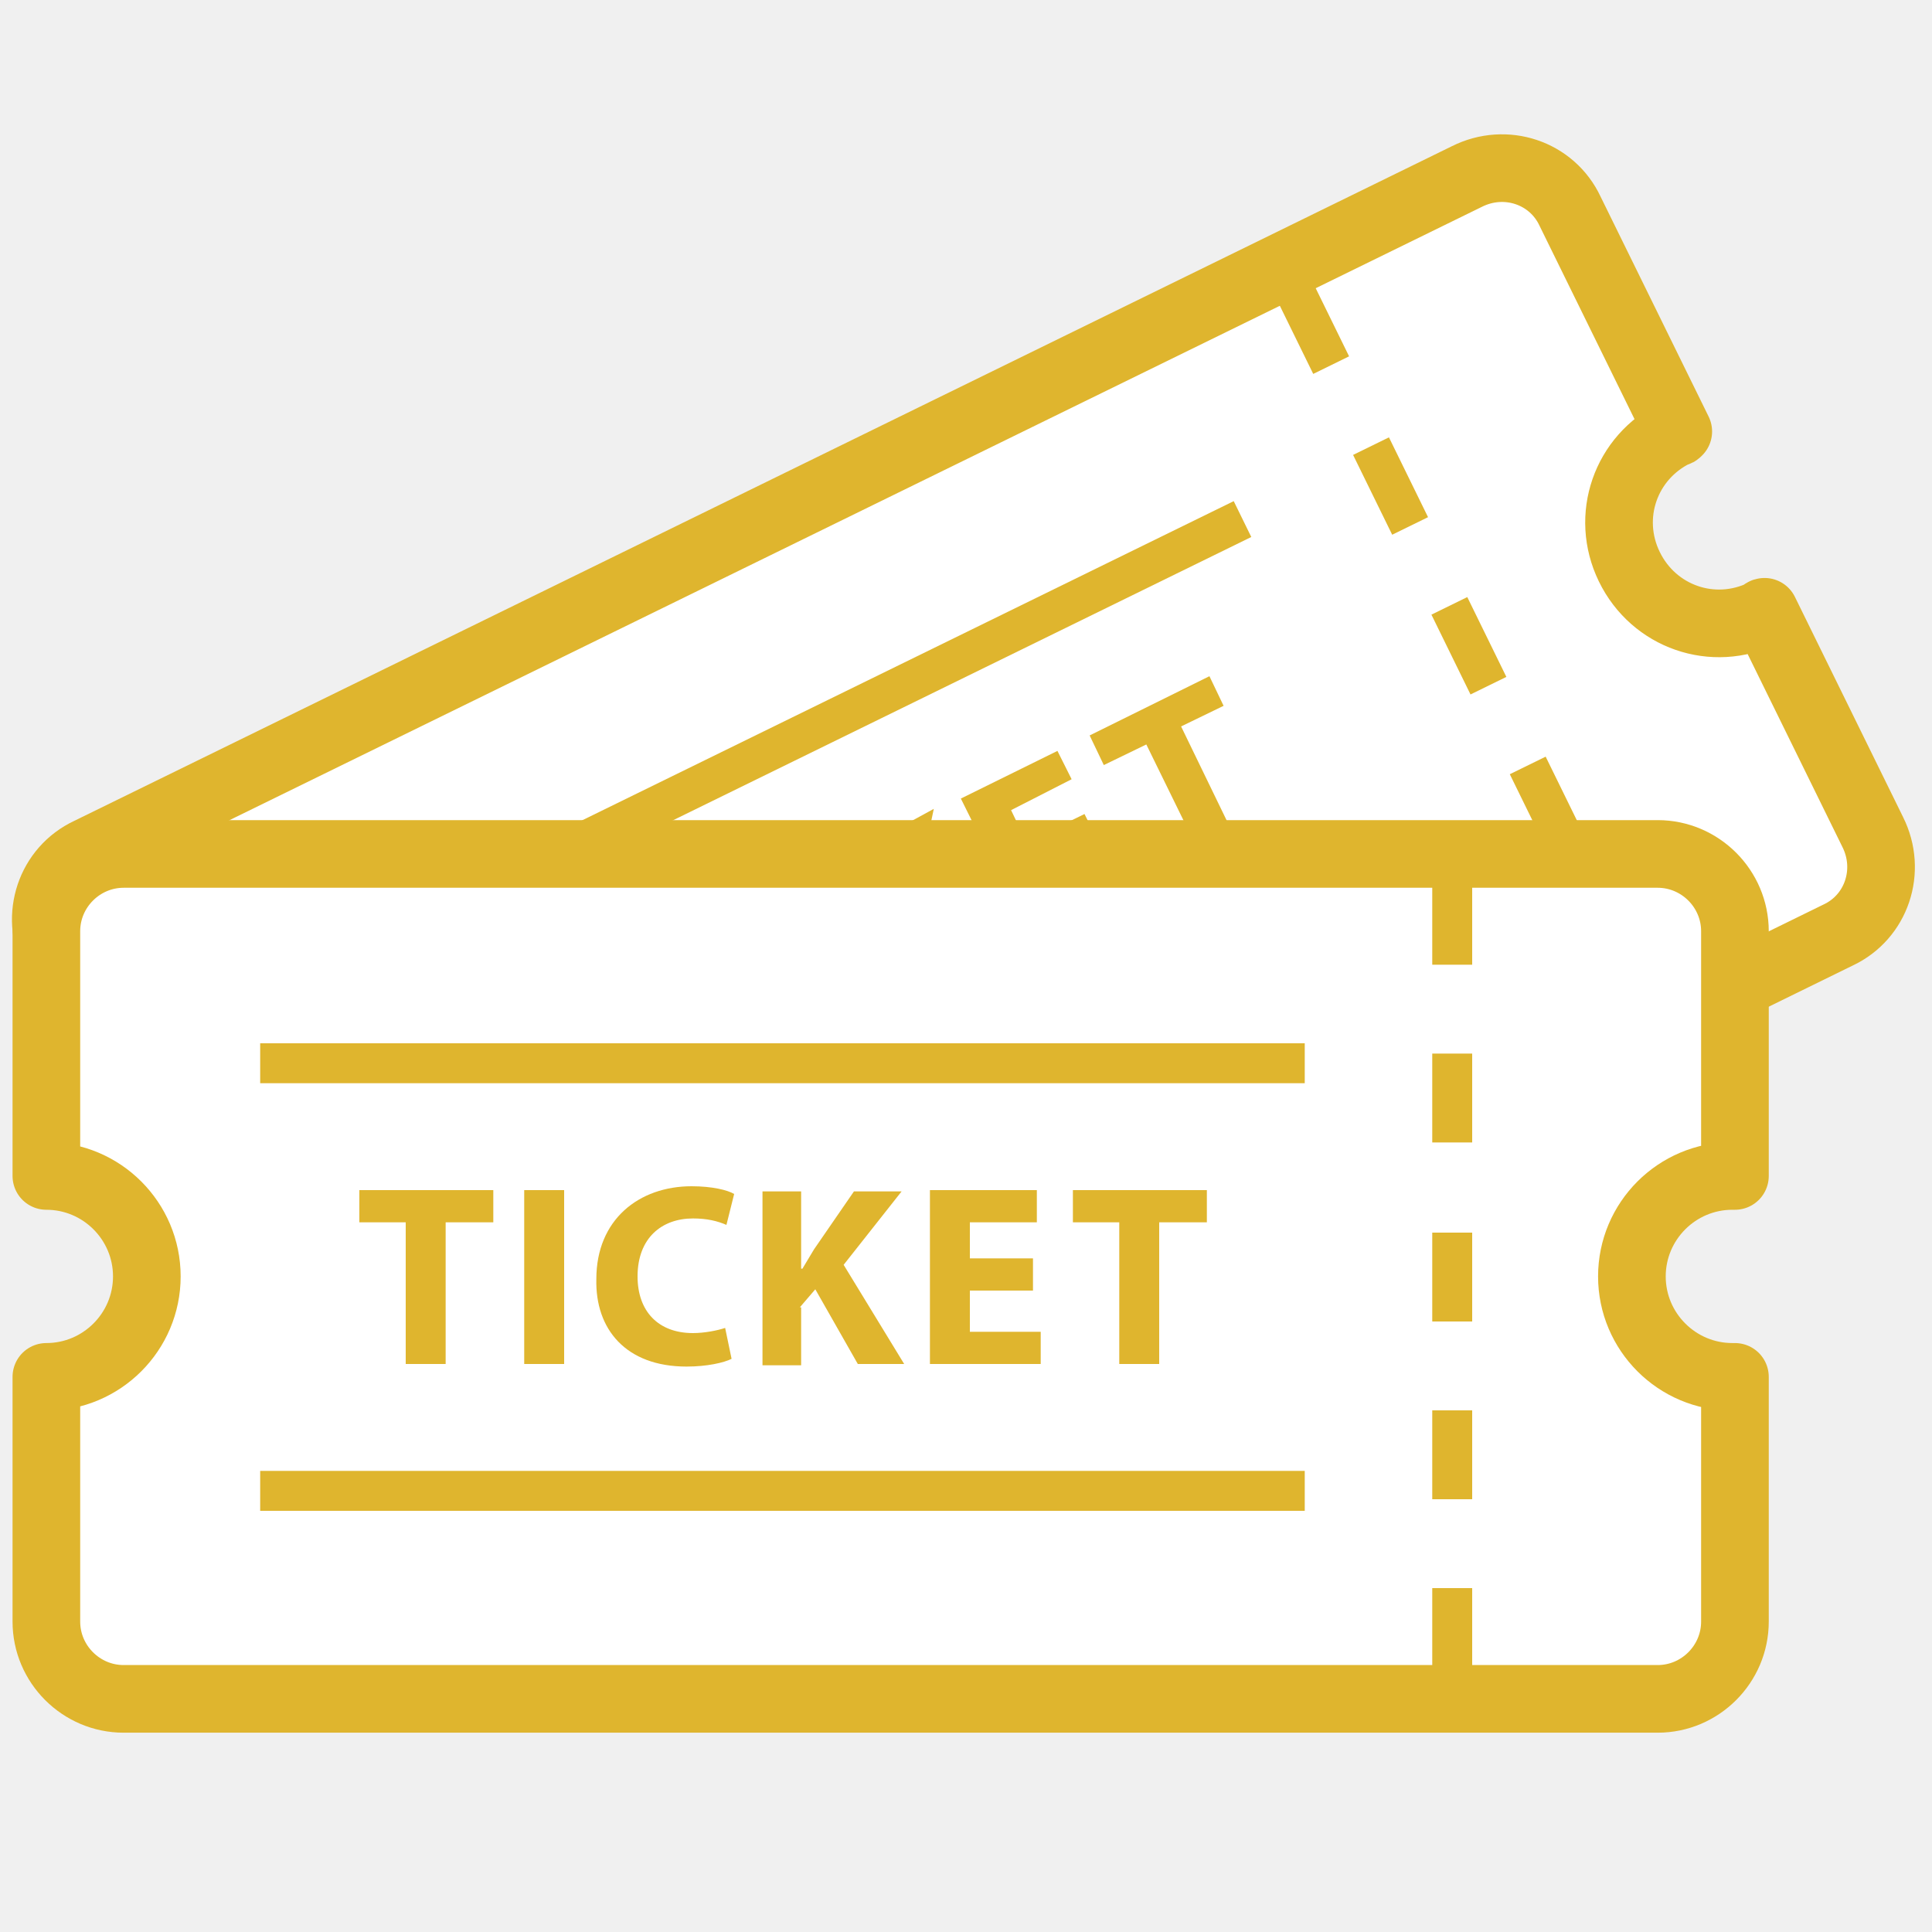
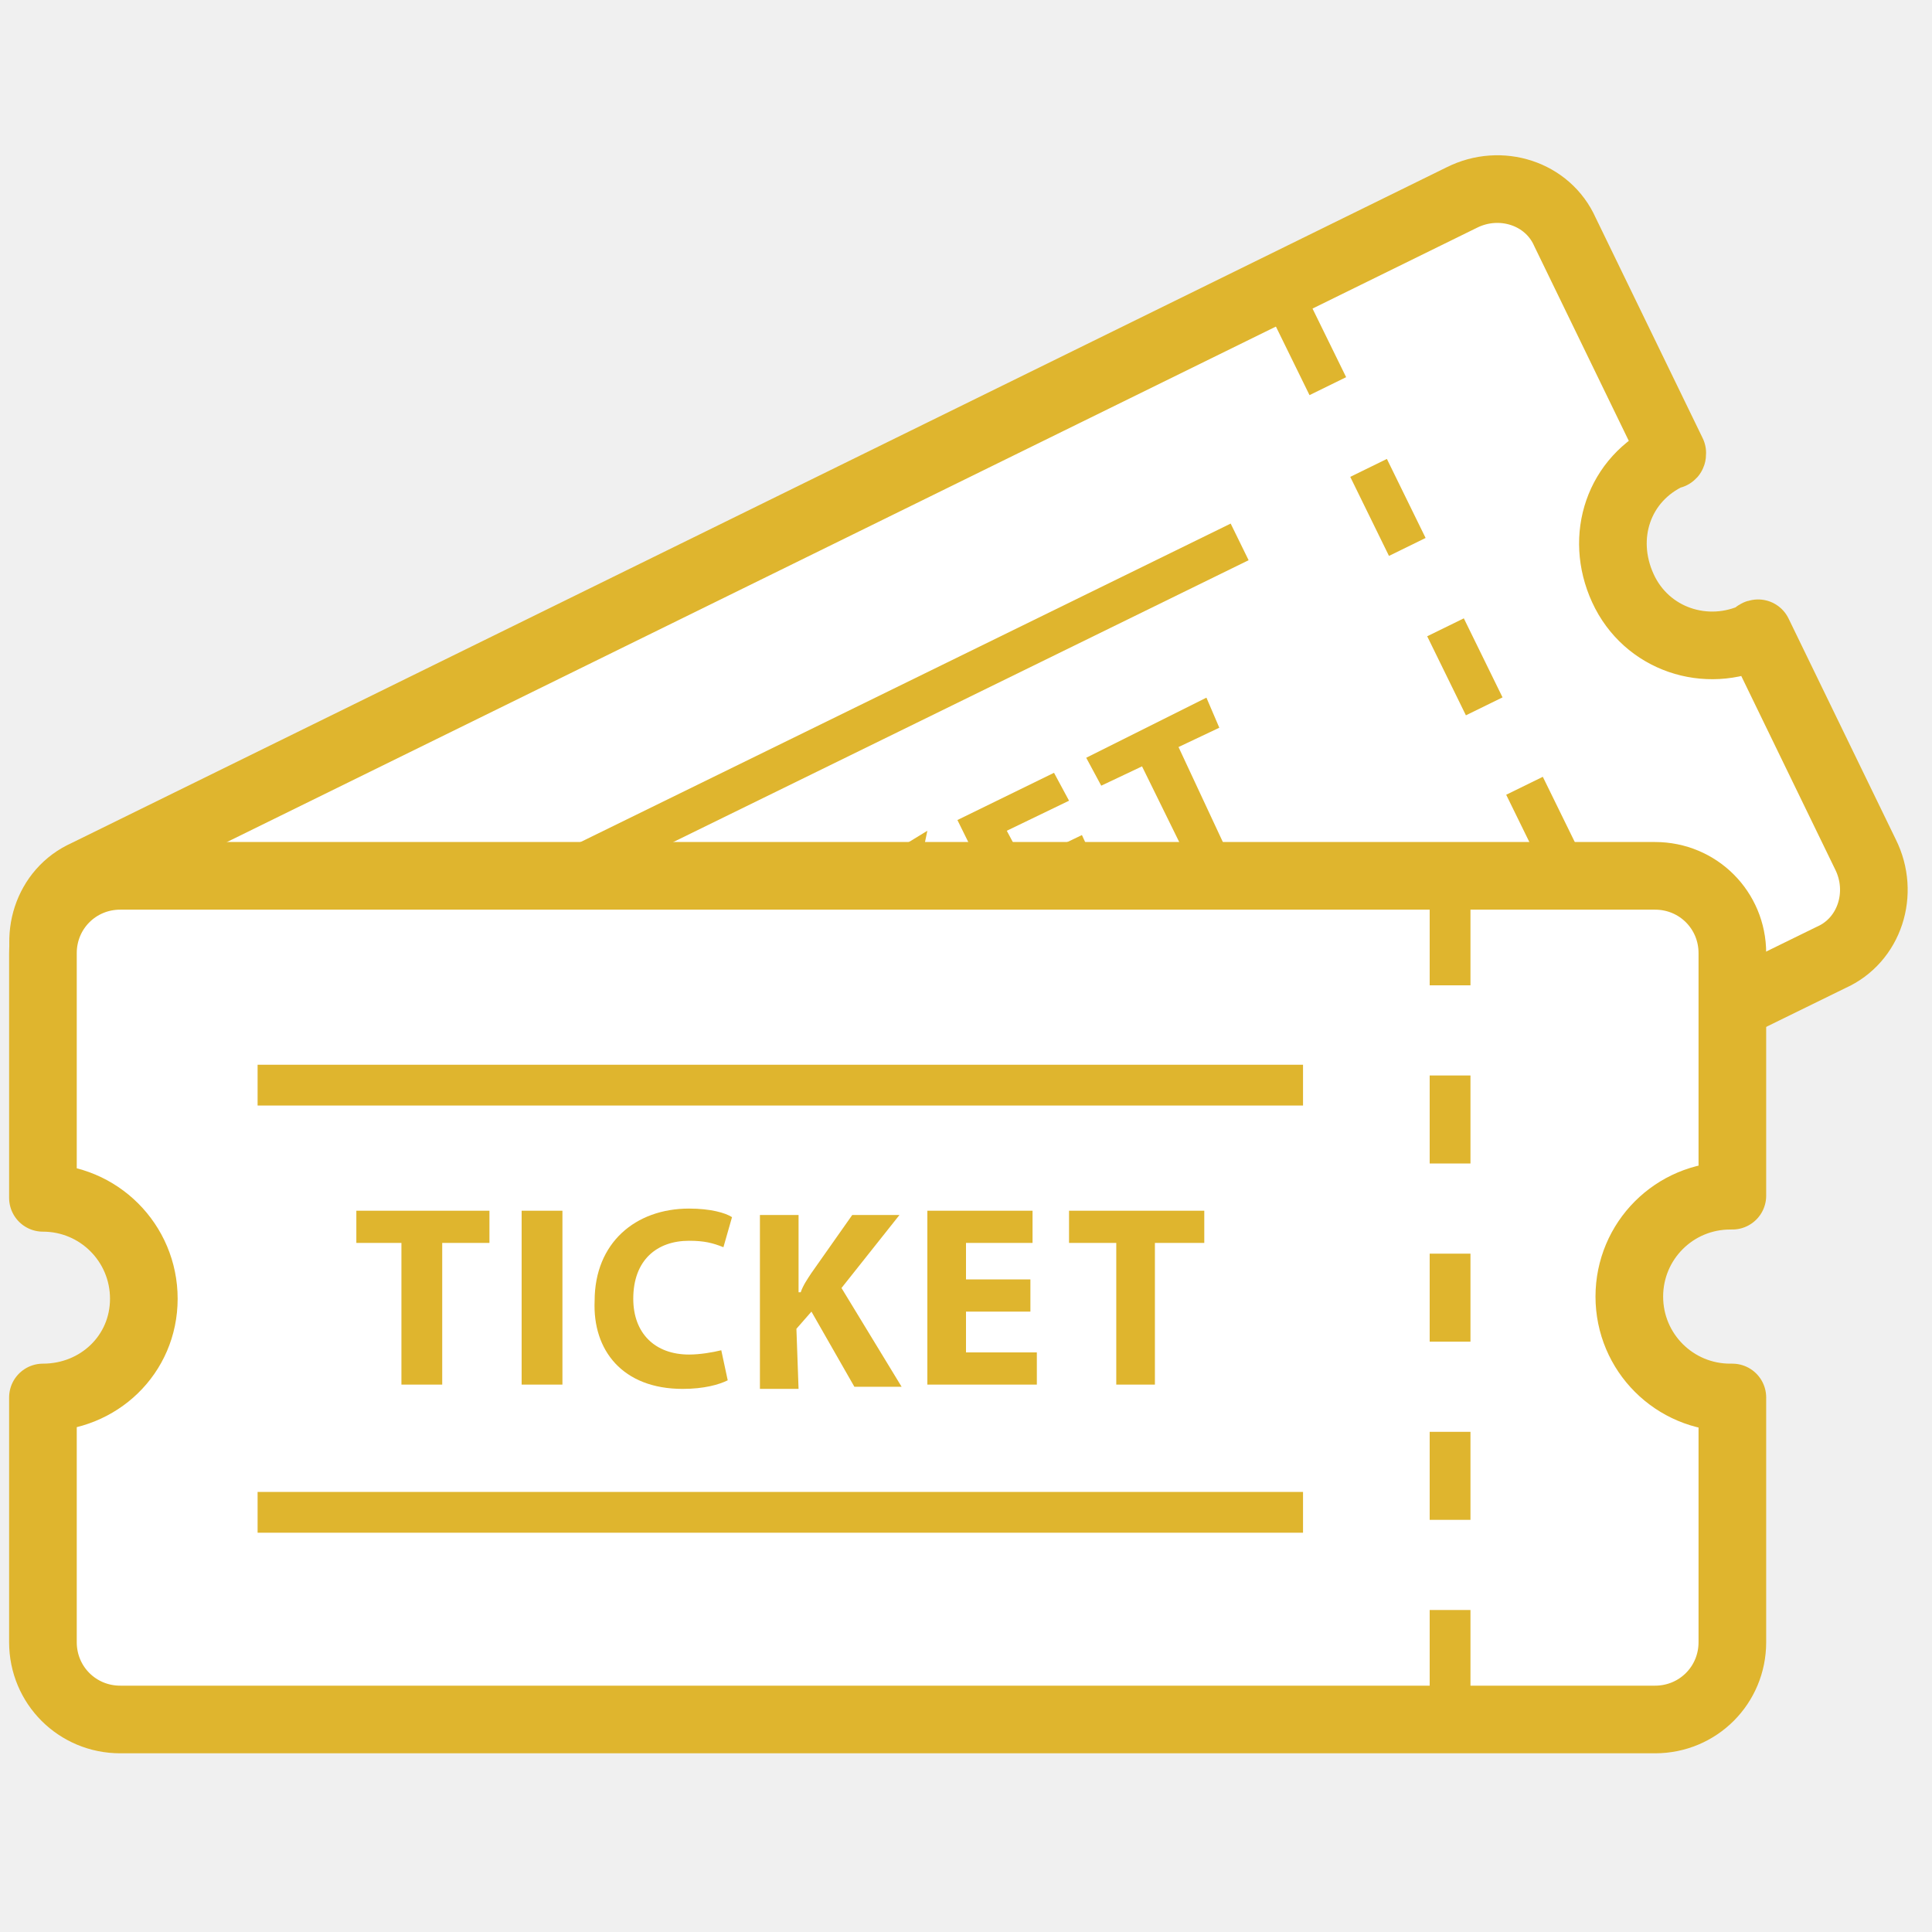
- <svg xmlns="http://www.w3.org/2000/svg" version="1.1" id="Calque_1" x="0px" y="0px" viewBox="0 0 150 150" style="enable-background:new 0 0 150 150;" xml:space="preserve">
+ <svg xmlns="http://www.w3.org/2000/svg" version="1.1" id="Calque_1" x="0px" y="0px" viewBox="0 0 90 90" style="enable-background:new 0 0 90 90;" xml:space="preserve">
  <style type="text/css">
- 	.st0{fill:#FFFFFF;stroke:#DFB52E;stroke-width:5.252;stroke-linecap:round;stroke-linejoin:round;stroke-miterlimit:10;}
+ 	.st0{fill:#FFFFFF;stroke:#DFB52E;stroke-width:3.151;stroke-linecap:round;stroke-linejoin:round;stroke-miterlimit:10;}
	.st1{fill:#DFB52E;}
	.st2{fill:#575756;}
- 	.st3{fill:none;stroke:#DFB52E;stroke-width:5;stroke-linecap:round;stroke-linejoin:round;stroke-miterlimit:10;}
- 	.st4{fill:none;stroke:#DFB52E;stroke-width:5;stroke-linejoin:round;stroke-miterlimit:10;}
- 	.st5{fill:none;stroke:#DFB52E;stroke-width:5;stroke-miterlimit:10;}
</style>
  <g>
    <g>
      <g>
-         <path class="st0" d="M12.6,91.2c3.9-1.9,8.5-0.3,10.4,3.6c1.9,3.9,0.3,8.5-3.6,10.4l8.4,17.1c1.4,3,5,4.2,8,2.7l106.9-52.4     c3-1.4,4.2-5,2.7-8l-8.4-17.1c-0.1,0-0.1,0.1-0.1,0.1c-3.9,1.9-8.5,0.3-10.4-3.6c-1.9-3.9-0.3-8.5,3.6-10.4c0.1,0,0.1,0,0.2-0.1     l-8.4-17.1c-1.4-3-5-4.2-8-2.7L6.9,66.1c-3,1.4-4.2,5-2.7,8L12.6,91.2z" />
+         <path class="st0" d="M7.4,55.7c2.3-1.1,5.1-0.2,6.2,2.2s0.2,5.1-2.2,6.2l5,10.3c0.8,1.8,3,2.5,4.8,1.6l64.1-31.4     c1.8-0.8,2.5-3,1.6-4.8l-5-10.3c-0.1,0-0.1,0.1-0.1,0.1c-2.3,1.1-5.1,0.2-6.2-2.2s-0.2-5.1,2.2-6.2c0.1,0,0.1,0,0.1-0.1l-5-10.3     c-0.8-1.8-3-2.5-4.8-1.6L4,40.7c-1.8,0.8-2.5,3-1.6,4.8L7.4,55.7z" />
      </g>
      <g>
-         <rect x="100.3" y="21.8" transform="matrix(0.898 -0.4401 0.4401 0.898 -0.7412 47.3998)" class="st1" width="3.1" height="6.9" />
+         <rect x="60" y="14.1" transform="matrix(0.898 -0.4401 0.4401 0.898 -0.8877 28.4689)" class="st1" width="1.9" height="4.1" />
      </g>
      <g>
-         <rect x="112.5" y="46.7" transform="matrix(0.8981 -0.4398 0.4398 0.8981 -10.4397 55.2571)" class="st1" width="3.1" height="6.9" />
+         <rect x="67.3" y="29" transform="matrix(0.8981 -0.4398 0.4398 0.8981 -6.7121 33.1937)" class="st1" width="1.9" height="4.1" />
      </g>
      <g>
-         <rect x="118.6" y="59.1" transform="matrix(0.898 -0.44 0.44 0.898 -15.2862 59.2227)" class="st1" width="3.1" height="6.9" />
+         <rect x="71" y="36.4" transform="matrix(0.898 -0.44 0.44 0.898 -9.6099 35.5754)" class="st1" width="1.9" height="4.1" />
      </g>
      <g>
-         <rect x="124.7" y="71.6" transform="matrix(0.8981 -0.4399 0.4399 0.8981 -20.1322 63.1523)" class="st2" width="3.1" height="6.9" />
+         <rect x="74.7" y="43.9" transform="matrix(0.8981 -0.4399 0.4399 0.8981 -12.5308 37.9482)" class="st2" width="1.9" height="4.1" />
      </g>
      <g>
-         <rect x="106.4" y="34.3" transform="matrix(0.8981 -0.4399 0.4399 0.8981 -5.5932 51.32)" class="st1" width="3.1" height="6.9" />
+         <rect x="63.7" y="21.6" transform="matrix(0.8981 -0.4399 0.4399 0.8981 -3.8108 30.8368)" class="st1" width="1.9" height="4.1" />
      </g>
      <g>
        <g>
-           <polygon class="st2" points="39.2,82.1 44,92 46.8,90.6 42,80.8 45.3,79.2 44.2,76.9 34.9,81.4 36,83.7     " />
-           <rect x="49.1" y="74.5" transform="matrix(0.8981 -0.4399 0.4399 0.8981 -30.5494 30.5681)" class="st2" width="3.1" height="13.5" />
-           <path class="st2" d="M63.6,82.6c1.5-0.7,2.5-1.5,2.9-2L65,78.6c-0.4,0.5-1.3,1.1-2.1,1.5c-2.4,1.2-4.6,0.4-5.8-2.1      c-1.3-2.7-0.3-4.8,1.9-5.9c1-0.5,1.8-0.6,2.5-0.7L61,69c-0.6,0-1.8,0.2-3.2,0.9c-3.7,1.8-5.5,5.5-3.5,9.7      C56,83.1,59.4,84.6,63.6,82.6z" />
-           <path class="st1" d="M69.2,64.6L68.4,70c-0.1,0.6-0.1,1.1-0.2,1.7l-0.1,0l-2.6-5.4l-2.7,1.3l5.9,12.1l2.7-1.3l-1.9-4l0.4-1.8      l5.5,3.8l3.2-1.6l-7.6-4.9l1.5-7.1L69.2,64.6z" />
-           <polygon class="st1" points="82.1,58.3 74.6,62 80.6,74.1 88.3,70.3 87.2,68 82.2,70.5 80.8,67.6 85.3,65.4 84.2,63.2       79.7,65.4 78.5,62.9 83.2,60.5     " />
-           <polygon class="st1" points="93.9,52.5 84.6,57.1 85.7,59.4 89,57.8 93.8,67.6 96.5,66.3 91.7,56.4 95,54.8     " />
+           <polygon class="st2" points="23.4,50.3 26.2,56.2 27.9,55.4 25,49.5 27,48.5 26.4,47.1 20.8,49.8 21.4,51.2     " />
+           <rect x="29.3" y="45.7" transform="matrix(0.8981 -0.4399 0.4399 0.8981 -18.8011 18.3806)" class="st2" width="1.9" height="8.1" />
+           <path class="st2" d="M38,50.6c0.9-0.4,1.5-0.9,1.7-1.2l-0.9-1.2c-0.2,0.3-0.8,0.7-1.3,0.9c-1.4,0.7-2.8,0.2-3.5-1.3      c-0.8-1.6-0.2-2.9,1.1-3.5c0.6-0.3,1.1-0.4,1.5-0.4l-0.3-1.4c-0.4,0-1.1,0.1-1.9,0.5c-2.2,1.1-3.3,3.3-2.1,5.8      C33.4,50.9,35.5,51.8,38,50.6z" />
+           <path class="st1" d="M41.4,39.8L40.9,43c-0.1,0.4-0.1,0.7-0.1,1h-0.1l-1.6-3.2l-1.6,0.8l3.5,7.3l1.6-0.8l-1.1-2.4l0.2-1.1      l3.3,2.3l1.9-1l-4.6-2.9l0.9-4.3L41.4,39.8z" />
+           <polygon class="st1" points="49.1,36 44.6,38.2 48.2,45.5 52.8,43.2 52.2,41.8 49.2,43.3 48.3,41.6 51,40.2 50.4,38.9       47.7,40.2 46.9,38.7 49.8,37.3     " />
+           <polygon class="st1" points="56.2,32.5 50.6,35.3 51.3,36.6 53.2,35.7 56.1,41.6 57.7,40.8 54.9,34.8 56.8,33.9     " />
        </g>
        <g>
-           <rect x="34.1" y="86.4" transform="matrix(0.898 -0.4399 0.4399 0.898 -31.0699 41.7939)" class="st2" width="81.1" height="3.1" />
+           <rect x="20.3" y="52.8" transform="matrix(0.898 -0.4399 0.4399 0.898 -19.0981 25.1191)" class="st2" width="48.7" height="1.9" />
        </g>
        <g>
-           <rect x="19.5" y="56.6" transform="matrix(0.898 -0.4399 0.4399 0.898 -19.4513 32.3356)" class="st1" width="81.1" height="3.1" />
+           <rect x="11.5" y="35" transform="matrix(0.898 -0.4399 0.4399 0.898 -12.1267 19.4423)" class="st1" width="48.7" height="1.9" />
        </g>
      </g>
    </g>
    <g>
      <g>
-         <path class="st0" d="M9.6,131.9h119.1c3.3,0,6-2.7,6-6v-19c-0.1,0-0.1,0-0.2,0c-4.3,0-7.8-3.5-7.8-7.8c0-4.3,3.5-7.8,7.8-7.8     c0.1,0,0.1,0,0.2,0v-19c0-3.3-2.7-6-6-6H9.6c-3.3,0-6,2.7-6,6v19c4.3,0,7.8,3.5,7.8,7.8c0,4.3-3.5,7.8-7.8,7.8v19     C3.6,129.2,6.3,131.9,9.6,131.9z" />
+         <path class="st0" d="M5.6,80.1h71.5c2,0,3.6-1.6,3.6-3.6V65.1c-0.1,0-0.1,0-0.1,0c-2.6,0-4.7-2.1-4.7-4.7s2.1-4.7,4.7-4.7     c0.1,0,0.1,0,0.1,0V44.4c0-2-1.6-3.6-3.6-3.6H5.6c-2,0-3.6,1.6-3.6,3.6v11.4c2.6,0,4.7,2.1,4.7,4.7S4.6,65.1,2,65.1v11.4     C2,78.5,3.6,80.1,5.6,80.1z" />
      </g>
      <g>
-         <rect x="111.2" y="68" class="st1" width="3.1" height="6.9" />
+         <rect x="66.6" y="41.8" class="st1" width="1.9" height="4.1" />
      </g>
      <g>
-         <rect x="111.2" y="95.7" class="st1" width="3.1" height="6.9" />
+         <rect x="66.6" y="58.4" class="st1" width="1.9" height="4.1" />
      </g>
      <g>
-         <rect x="111.2" y="109.5" class="st1" width="3.1" height="6.9" />
+         <rect x="66.6" y="66.7" class="st1" width="1.9" height="4.1" />
      </g>
      <g>
-         <rect x="111.2" y="123.3" class="st1" width="3.1" height="6.9" />
+         <rect x="66.6" y="75" class="st1" width="1.9" height="4.1" />
      </g>
      <g>
-         <rect x="111.2" y="81.8" class="st1" width="3.1" height="6.9" />
+         <rect x="66.6" y="50.1" class="st1" width="1.9" height="4.1" />
      </g>
      <g>
        <g>
-           <polygon class="st1" points="31.5,105.9 34.6,105.9 34.6,94.9 38.3,94.9 38.3,92.4 27.9,92.4 27.9,94.9 31.5,94.9     " />
-           <rect x="40.7" y="92.4" class="st1" width="3.1" height="13.5" />
-           <path class="st1" d="M53.3,106.1c1.6,0,2.9-0.3,3.5-0.6l-0.5-2.4c-0.6,0.2-1.6,0.4-2.5,0.4c-2.7,0-4.3-1.7-4.3-4.4      c0-3,1.9-4.5,4.3-4.5c1.1,0,1.9,0.2,2.6,0.5l0.6-2.4c-0.5-0.3-1.7-0.6-3.3-0.6c-4.1,0-7.4,2.6-7.4,7.2      C46.2,103.2,48.6,106.1,53.3,106.1z" />
-           <path class="st1" d="M62.1,101.5l1.2-1.4l3.3,5.8h3.6l-4.7-7.7l4.5-5.7h-3.7l-3.1,4.5c-0.3,0.5-0.6,1-0.9,1.5h-0.1v-6h-3v13.5h3      V101.5z" />
-           <polygon class="st1" points="80.5,94.9 80.5,92.4 72.2,92.4 72.2,105.9 80.8,105.9 80.8,103.4 75.3,103.4 75.3,100.2       80.2,100.2 80.2,97.7 75.3,97.7 75.3,94.9     " />
-           <polygon class="st1" points="90,105.9 90,94.9 93.7,94.9 93.7,92.4 83.3,92.4 83.3,94.9 86.9,94.9 86.9,105.9     " />
+           <polygon class="st1" points="18.7,64.5 20.6,64.5 20.6,57.9 22.8,57.9 22.8,56.4 16.6,56.4 16.6,57.9 18.7,57.9     " />
+           <rect x="24.3" y="56.4" class="st1" width="1.9" height="8.1" />
+           <path class="st1" d="M31.8,64.7c1,0,1.7-0.2,2.1-0.4l-0.3-1.4c-0.4,0.1-1,0.2-1.5,0.2c-1.6,0-2.6-1-2.6-2.6      c0-1.8,1.1-2.7,2.6-2.7c0.7,0,1.1,0.1,1.6,0.3l0.4-1.4c-0.3-0.2-1-0.4-2-0.4c-2.5,0-4.4,1.6-4.4,4.3      C27.6,62.9,29,64.7,31.8,64.7z" />
+           <path class="st1" d="M37.1,61.9l0.7-0.8l2,3.5H42l-2.8-4.6l2.7-3.4h-2.2l-1.9,2.7c-0.2,0.3-0.4,0.6-0.5,0.9h-0.1v-3.6h-1.8v8.1      h1.8L37.1,61.9L37.1,61.9z" />
+           <polygon class="st1" points="48.1,57.9 48.1,56.4 43.2,56.4 43.2,64.5 48.3,64.5 48.3,63 45,63 45,61.1 48,61.1 48,59.6       45,59.6 45,57.9     " />
+           <polygon class="st1" points="53.8,64.5 53.8,57.9 56.1,57.9 56.1,56.4 49.8,56.4 49.8,57.9 52,57.9 52,64.5     " />
        </g>
        <g>
-           <rect x="20.2" y="114.2" class="st1" width="81.1" height="3.1" />
+           <rect x="12" y="69.5" class="st1" width="48.7" height="1.9" />
        </g>
        <g>
-           <rect x="20.2" y="81" class="st1" width="81.1" height="3.1" />
+           <rect x="12" y="49.6" class="st1" width="48.7" height="1.9" />
        </g>
      </g>
    </g>
  </g>
</svg>
